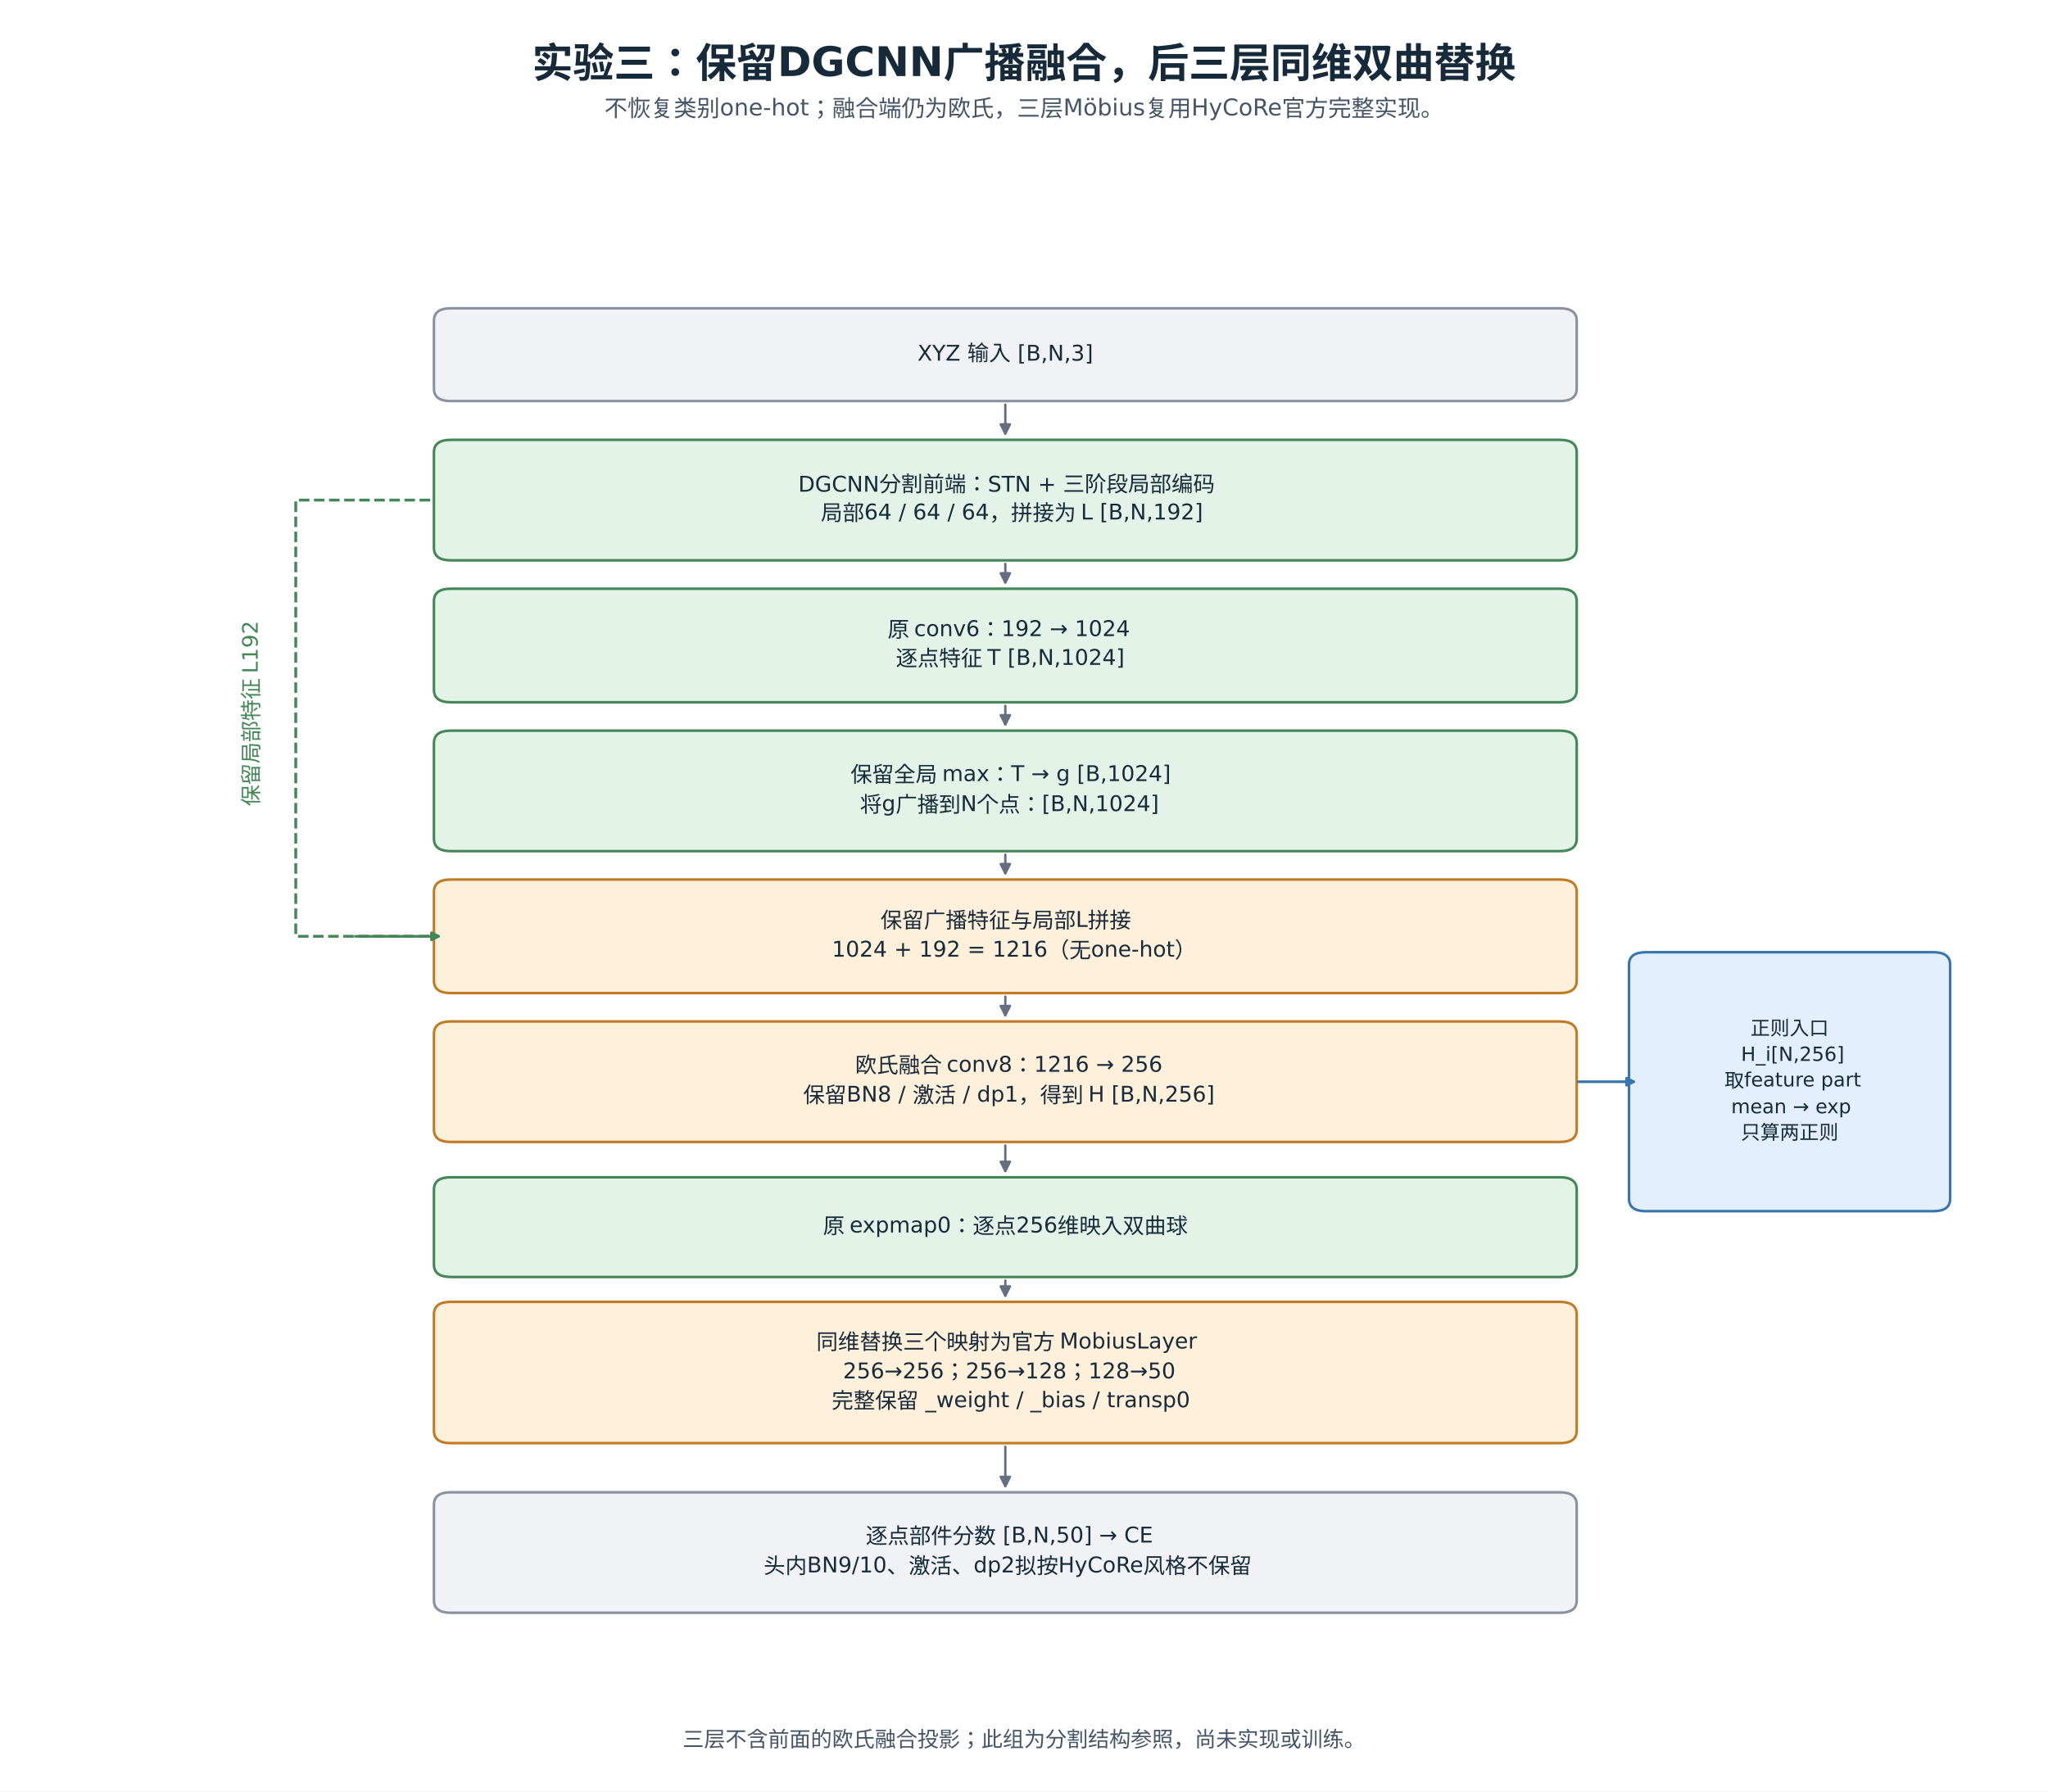
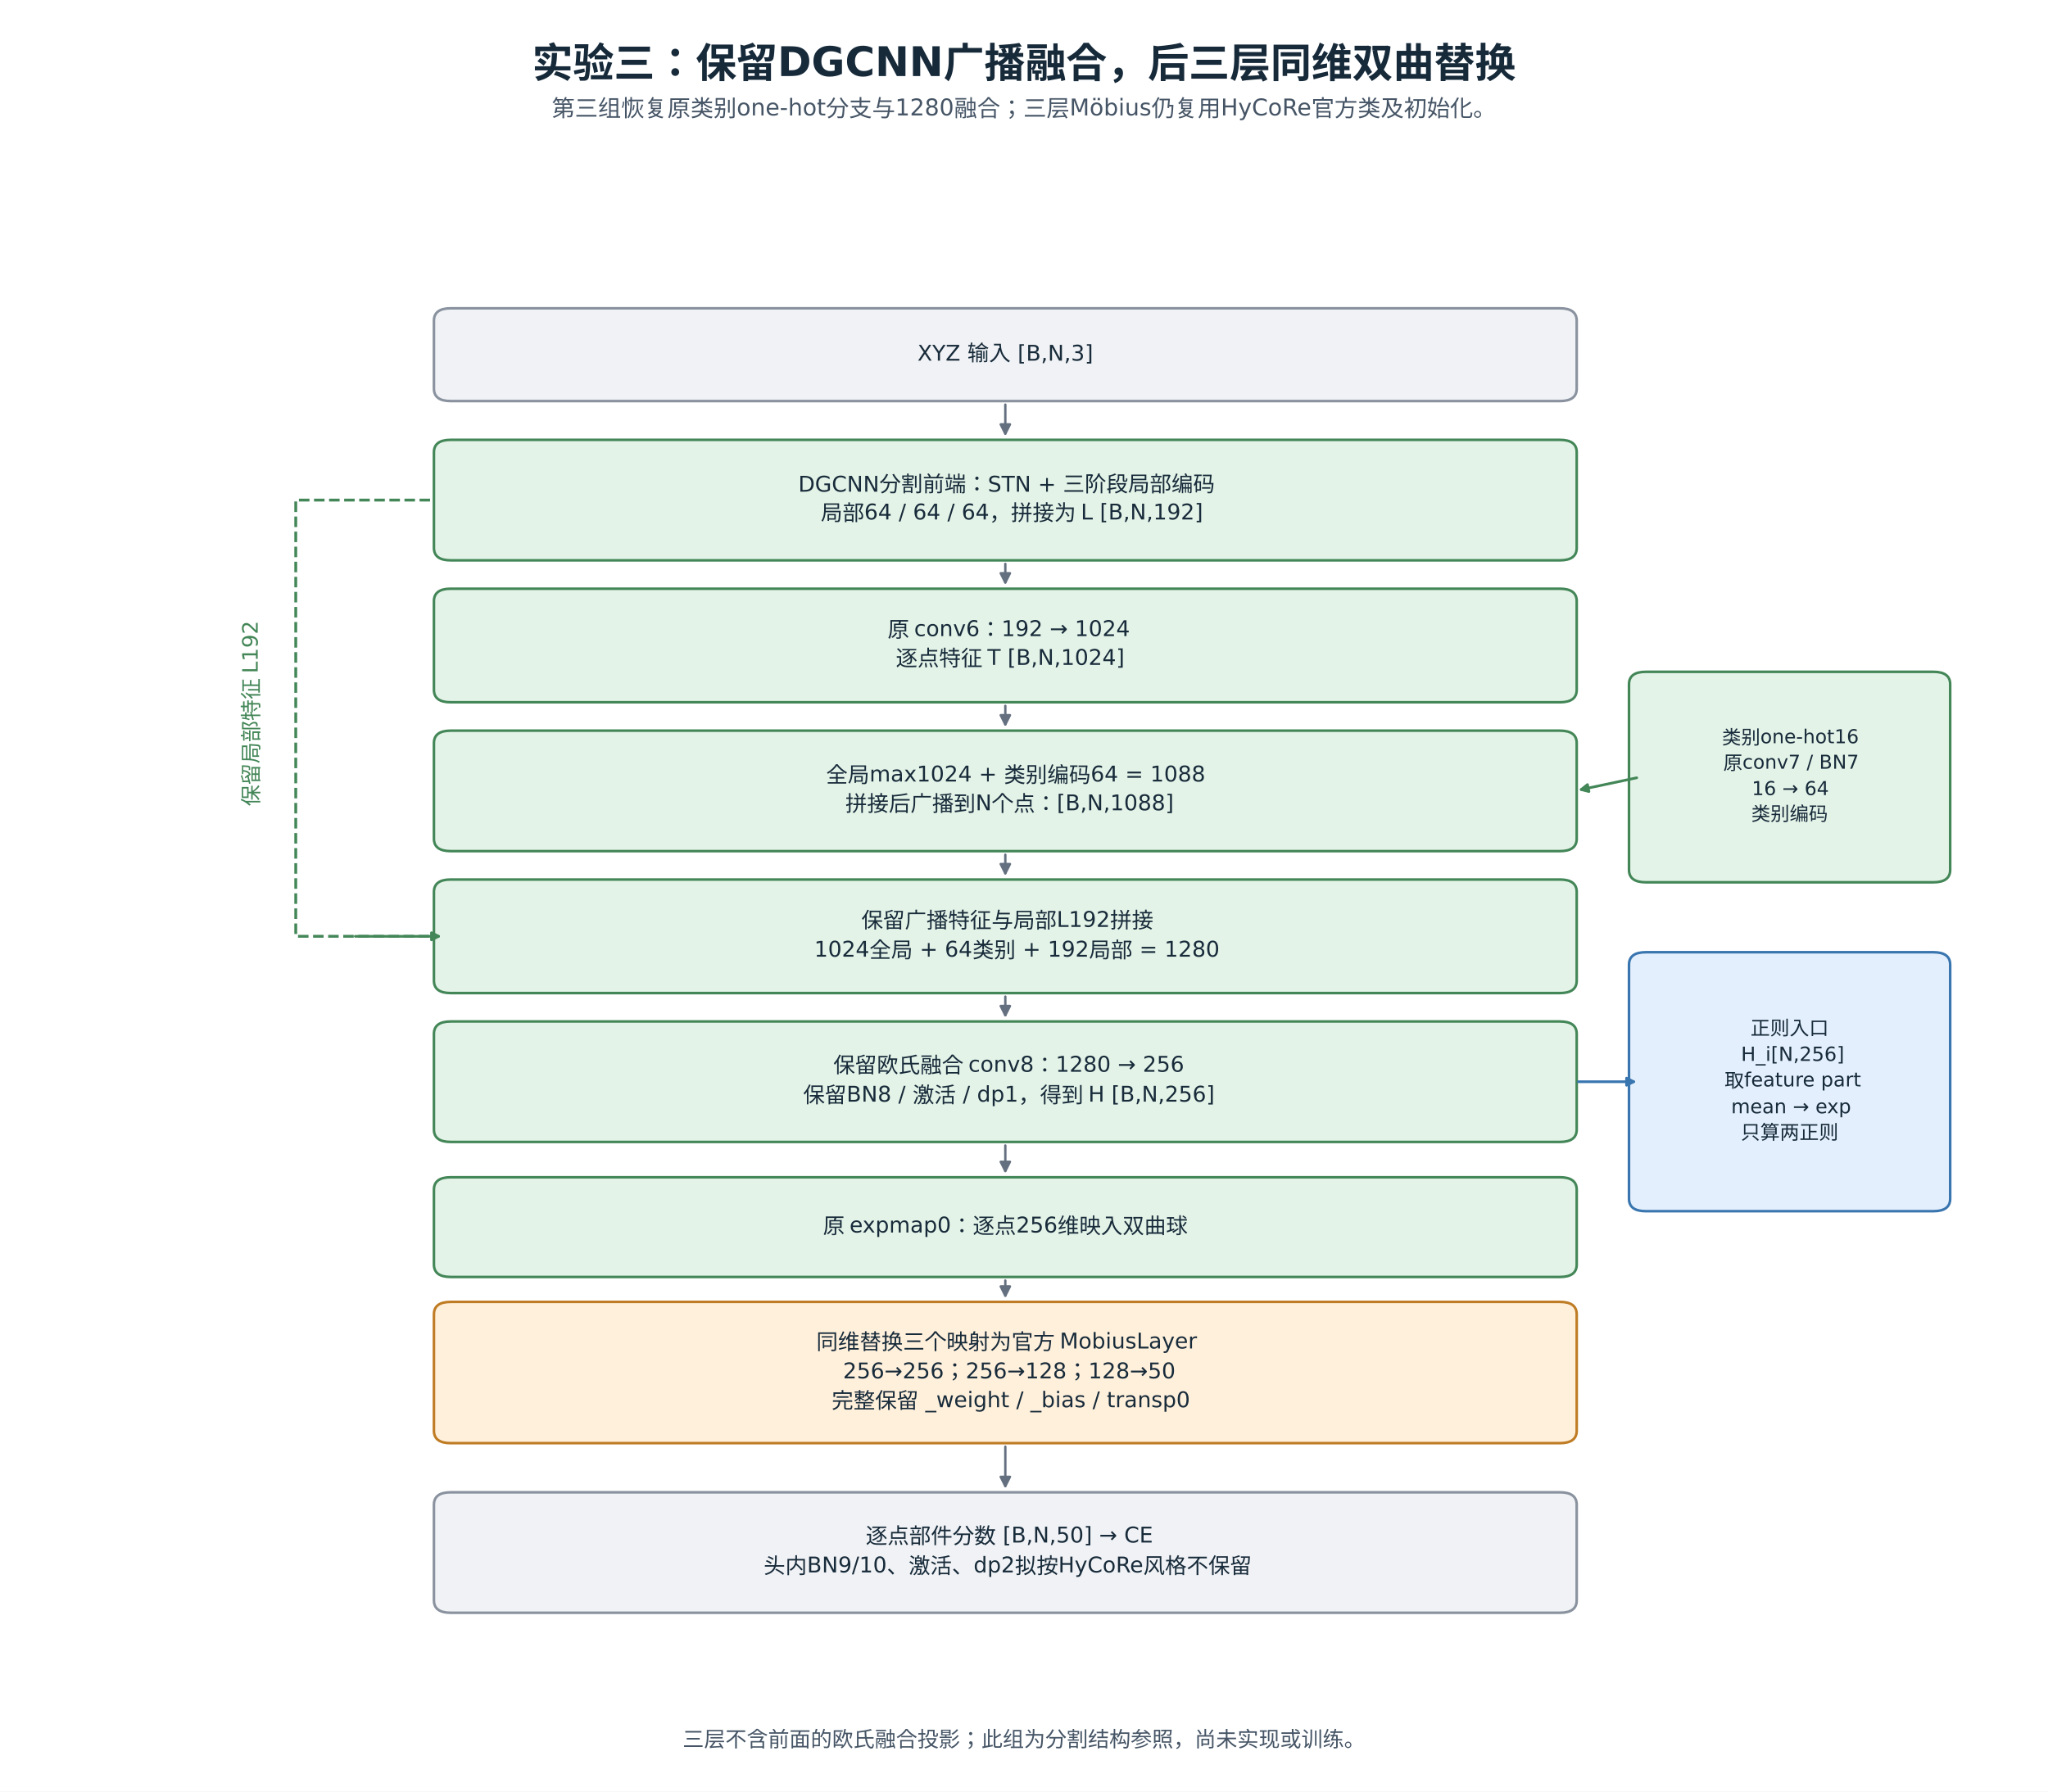
<svg xmlns="http://www.w3.org/2000/svg" width="1152pt" height="1008pt" viewBox="0 0 1152 1008" version="1.1">
  <defs>
    <style type="text/css">*{stroke-linejoin: round; stroke-linecap: butt}</style>
  </defs>
  <g id="figure_1">
    <g id="patch_1">
      <path d="M 0 1008 L 1152 1008 L 1152 0 L 0 0 z " style="fill: #ffffff" />
    </g>
    <g id="axes_1">
      <g id="line2d_1">
-         <path d="M 250.391 281.363 L 166.362 281.363 L 166.362 526.79 L 250.391 526.79 " clip-path="url(#pec035d3443)" style="fill: none; stroke-dasharray: 5.92,2.56; stroke-dashoffset: 0; stroke: #438657; stroke-width: 1.6" />
+         <path d="M 250.391 281.363 L 166.362 281.363 L 166.362 526.79 L 250.391 526.79 " clip-path="url(#p91674be188)" style="fill: none; stroke-dasharray: 5.92,2.56; stroke-dashoffset: 0; stroke: #438657; stroke-width: 1.6" />
      </g>
      <g id="patch_2">
-         <path d="M 565.496 227.656 Q 565.496 236.564 565.496 243.964 " clip-path="url(#pec035d3443)" style="fill: none; stroke: #647080; stroke-width: 1.35; stroke-linecap: round" />
-         <path d="M 568.096 238.764 L 565.496 243.964 L 562.896 238.764 z " clip-path="url(#pec035d3443)" style="fill: #647080; stroke: #647080; stroke-width: 1.35; stroke-linecap: round" />
+         <path d="M 565.496 227.656 Q 565.496 236.564 565.496 243.964 " clip-path="url(#p91674be188)" style="fill: none; stroke: #647080; stroke-width: 1.35; stroke-linecap: round" />
+         <path d="M 568.096 238.764 L 565.496 243.964 L 562.896 238.764 z " clip-path="url(#p91674be188)" style="fill: #647080; stroke: #647080; stroke-width: 1.35; stroke-linecap: round" />
      </g>
      <g id="patch_3">
-         <path d="M 565.496 317.256 Q 565.496 323.241 565.496 327.716 " clip-path="url(#pec035d3443)" style="fill: none; stroke: #647080; stroke-width: 1.35; stroke-linecap: round" />
-         <path d="M 568.096 322.516 L 565.496 327.716 L 562.896 322.516 z " clip-path="url(#pec035d3443)" style="fill: #647080; stroke: #647080; stroke-width: 1.35; stroke-linecap: round" />
+         <path d="M 565.496 317.256 Q 565.496 323.241 565.496 327.716 " clip-path="url(#p91674be188)" style="fill: none; stroke: #647080; stroke-width: 1.35; stroke-linecap: round" />
+         <path d="M 568.096 322.516 L 565.496 327.716 L 562.896 322.516 z " clip-path="url(#p91674be188)" style="fill: #647080; stroke: #647080; stroke-width: 1.35; stroke-linecap: round" />
      </g>
      <g id="patch_4">
-         <path d="M 565.496 397.117 Q 565.496 403.102 565.496 407.577 " clip-path="url(#pec035d3443)" style="fill: none; stroke: #647080; stroke-width: 1.35; stroke-linecap: round" />
-         <path d="M 568.096 402.377 L 565.496 407.577 L 562.896 402.377 z " clip-path="url(#pec035d3443)" style="fill: #647080; stroke: #647080; stroke-width: 1.35; stroke-linecap: round" />
+         <path d="M 565.496 397.117 Q 565.496 403.102 565.496 407.577 " clip-path="url(#p91674be188)" style="fill: none; stroke: #647080; stroke-width: 1.35; stroke-linecap: round" />
+         <path d="M 568.096 402.377 L 565.496 407.577 L 562.896 402.377 z " clip-path="url(#p91674be188)" style="fill: #647080; stroke: #647080; stroke-width: 1.35; stroke-linecap: round" />
      </g>
      <g id="patch_5">
-         <path d="M 565.496 480.873 Q 565.496 486.858 565.496 491.334 " clip-path="url(#pec035d3443)" style="fill: none; stroke: #647080; stroke-width: 1.35; stroke-linecap: round" />
-         <path d="M 568.096 486.134 L 565.496 491.334 L 562.896 486.134 z " clip-path="url(#pec035d3443)" style="fill: #647080; stroke: #647080; stroke-width: 1.35; stroke-linecap: round" />
+         <path d="M 565.496 480.873 Q 565.496 486.858 565.496 491.334 " clip-path="url(#p91674be188)" style="fill: none; stroke: #647080; stroke-width: 1.35; stroke-linecap: round" />
+         <path d="M 568.096 486.134 L 565.496 491.334 L 562.896 486.134 z " clip-path="url(#p91674be188)" style="fill: #647080; stroke: #647080; stroke-width: 1.35; stroke-linecap: round" />
      </g>
      <g id="patch_6">
-         <path d="M 565.496 560.734 Q 565.496 566.719 565.496 571.194 " clip-path="url(#pec035d3443)" style="fill: none; stroke: #647080; stroke-width: 1.35; stroke-linecap: round" />
-         <path d="M 568.096 565.994 L 565.496 571.194 L 562.896 565.994 z " clip-path="url(#pec035d3443)" style="fill: #647080; stroke: #647080; stroke-width: 1.35; stroke-linecap: round" />
+         <path d="M 565.496 560.734 Q 565.496 566.719 565.496 571.194 " clip-path="url(#p91674be188)" style="fill: none; stroke: #647080; stroke-width: 1.35; stroke-linecap: round" />
+         <path d="M 568.096 565.994 L 565.496 571.194 L 562.896 565.994 z " clip-path="url(#p91674be188)" style="fill: #647080; stroke: #647080; stroke-width: 1.35; stroke-linecap: round" />
      </g>
      <g id="patch_7">
-         <path d="M 565.496 644.494 Q 565.496 652.425 565.496 658.847 " clip-path="url(#pec035d3443)" style="fill: none; stroke: #647080; stroke-width: 1.35; stroke-linecap: round" />
-         <path d="M 568.096 653.647 L 565.496 658.847 L 562.896 653.647 z " clip-path="url(#pec035d3443)" style="fill: #647080; stroke: #647080; stroke-width: 1.35; stroke-linecap: round" />
+         <path d="M 565.496 644.494 Q 565.496 652.425 565.496 658.847 " clip-path="url(#p91674be188)" style="fill: none; stroke: #647080; stroke-width: 1.35; stroke-linecap: round" />
+         <path d="M 568.096 653.647 L 565.496 658.847 L 562.896 653.647 z " clip-path="url(#p91674be188)" style="fill: #647080; stroke: #647080; stroke-width: 1.35; stroke-linecap: round" />
      </g>
      <g id="patch_8">
-         <path d="M 565.496 720.459 Q 565.496 725.47 565.496 728.972 " clip-path="url(#pec035d3443)" style="fill: none; stroke: #647080; stroke-width: 1.35; stroke-linecap: round" />
-         <path d="M 568.096 723.772 L 565.496 728.972 L 562.896 723.772 z " clip-path="url(#pec035d3443)" style="fill: #647080; stroke: #647080; stroke-width: 1.35; stroke-linecap: round" />
+         <path d="M 565.496 720.459 Q 565.496 725.47 565.496 728.972 " clip-path="url(#p91674be188)" style="fill: none; stroke: #647080; stroke-width: 1.35; stroke-linecap: round" />
+         <path d="M 568.096 723.772 L 565.496 728.972 L 562.896 723.772 z " clip-path="url(#p91674be188)" style="fill: #647080; stroke: #647080; stroke-width: 1.35; stroke-linecap: round" />
      </g>
      <g id="patch_9">
-         <path d="M 565.496 813.953 Q 565.496 825.781 565.496 836.1 " clip-path="url(#pec035d3443)" style="fill: none; stroke: #647080; stroke-width: 1.35; stroke-linecap: round" />
-         <path d="M 568.096 830.9 L 565.496 836.1 L 562.896 830.9 z " clip-path="url(#pec035d3443)" style="fill: #647080; stroke: #647080; stroke-width: 1.35; stroke-linecap: round" />
+         <path d="M 565.496 813.953 Q 565.496 825.781 565.496 836.1 " clip-path="url(#p91674be188)" style="fill: none; stroke: #647080; stroke-width: 1.35; stroke-linecap: round" />
+         <path d="M 568.096 830.9 L 565.496 836.1 L 562.896 830.9 z " clip-path="url(#p91674be188)" style="fill: #647080; stroke: #647080; stroke-width: 1.35; stroke-linecap: round" />
      </g>
      <g id="patch_10">
-         <path d="M 253.542 225.656 L 877.451 225.656 Q 886.904 225.656 886.904 218.643 L 886.904 180.466 Q 886.904 173.454 877.451 173.454 L 253.542 173.454 Q 244.088 173.454 244.088 180.466 L 244.088 218.643 Q 244.088 225.656 253.542 225.656 z " clip-path="url(#pec035d3443)" style="fill: #f0f2f5; stroke: #89929e; stroke-width: 1.45; stroke-linejoin: miter" />
+         <path d="M 253.542 225.656 L 877.451 225.656 Q 886.904 225.656 886.904 218.643 L 886.904 180.466 Q 886.904 173.454 877.451 173.454 L 253.542 173.454 Q 244.088 173.454 244.088 180.466 L 244.088 218.643 Q 244.088 225.656 253.542 225.656 z " clip-path="url(#p91674be188)" style="fill: #f0f2f5; stroke: #89929e; stroke-width: 1.45; stroke-linejoin: miter" />
      </g>
      <g id="patch_11">
-         <path d="M 253.542 315.256 L 877.451 315.256 Q 886.904 315.256 886.904 308.243 L 886.904 254.483 Q 886.904 247.471 877.451 247.471 L 253.542 247.471 Q 244.088 247.471 244.088 254.483 L 244.088 308.243 Q 244.088 315.256 253.542 315.256 z " clip-path="url(#pec035d3443)" style="fill: #e4f3e8; stroke: #438657; stroke-width: 1.45; stroke-linejoin: miter" />
+         <path d="M 253.542 315.256 L 877.451 315.256 Q 886.904 315.256 886.904 308.243 L 886.904 254.483 Q 886.904 247.471 877.451 247.471 L 253.542 247.471 Q 244.088 247.471 244.088 254.483 L 244.088 308.243 Q 244.088 315.256 253.542 315.256 z " clip-path="url(#p91674be188)" style="fill: #e4f3e8; stroke: #438657; stroke-width: 1.45; stroke-linejoin: miter" />
      </g>
      <g id="patch_12">
-         <path d="M 253.542 395.117 L 877.451 395.117 Q 886.904 395.117 886.904 388.104 L 886.904 338.24 Q 886.904 331.228 877.451 331.228 L 253.542 331.228 Q 244.088 331.228 244.088 338.24 L 244.088 388.104 Q 244.088 395.117 253.542 395.117 z " clip-path="url(#pec035d3443)" style="fill: #e4f3e8; stroke: #438657; stroke-width: 1.45; stroke-linejoin: miter" />
+         <path d="M 253.542 395.117 L 877.451 395.117 Q 886.904 395.117 886.904 388.104 L 886.904 338.24 Q 886.904 331.228 877.451 331.228 L 253.542 331.228 Q 244.088 331.228 244.088 338.24 L 244.088 388.104 Q 244.088 395.117 253.542 395.117 z " clip-path="url(#p91674be188)" style="fill: #e4f3e8; stroke: #438657; stroke-width: 1.45; stroke-linejoin: miter" />
      </g>
      <g id="patch_13">
-         <path d="M 253.542 478.873 L 877.451 478.873 Q 886.904 478.873 886.904 471.861 L 886.904 418.101 Q 886.904 411.089 877.451 411.089 L 253.542 411.089 Q 244.088 411.089 244.088 418.101 L 244.088 471.861 Q 244.088 478.873 253.542 478.873 z " clip-path="url(#pec035d3443)" style="fill: #e4f3e8; stroke: #438657; stroke-width: 1.45; stroke-linejoin: miter" />
+         <path d="M 253.542 478.873 L 877.451 478.873 Q 886.904 478.873 886.904 471.861 L 886.904 418.101 Q 886.904 411.089 877.451 411.089 L 253.542 411.089 Q 244.088 411.089 244.088 418.101 L 244.088 471.861 Q 244.088 478.873 253.542 478.873 z " clip-path="url(#p91674be188)" style="fill: #e4f3e8; stroke: #438657; stroke-width: 1.45; stroke-linejoin: miter" />
      </g>
      <g id="patch_14">
-         <path d="M 253.542 558.734 L 877.451 558.734 Q 886.904 558.734 886.904 551.722 L 886.904 501.857 Q 886.904 494.845 877.451 494.845 L 253.542 494.845 Q 244.088 494.845 244.088 501.857 L 244.088 551.722 Q 244.088 558.734 253.542 558.734 z " clip-path="url(#pec035d3443)" style="fill: #fff0dc; stroke: #bf7c24; stroke-width: 1.45; stroke-linejoin: miter" />
+         <path d="M 253.542 558.734 L 877.451 558.734 Q 886.904 558.734 886.904 551.722 L 886.904 501.857 Q 886.904 494.845 877.451 494.845 L 253.542 494.845 Q 244.088 494.845 244.088 501.857 L 244.088 551.722 Q 244.088 558.734 253.542 558.734 z " clip-path="url(#p91674be188)" style="fill: #e4f3e8; stroke: #438657; stroke-width: 1.45; stroke-linejoin: miter" />
      </g>
      <g id="patch_15">
-         <path d="M 253.542 642.49 L 877.451 642.49 Q 886.904 642.49 886.904 635.478 L 886.904 581.718 Q 886.904 574.706 877.451 574.706 L 253.542 574.706 Q 244.088 574.706 244.088 581.718 L 244.088 635.478 Q 244.088 642.49 253.542 642.49 z " clip-path="url(#pec035d3443)" style="fill: #fff0dc; stroke: #bf7c24; stroke-width: 1.45; stroke-linejoin: miter" />
+         <path d="M 253.542 642.49 L 877.451 642.49 Q 886.904 642.49 886.904 635.478 L 886.904 581.718 Q 886.904 574.706 877.451 574.706 L 253.542 574.706 Q 244.088 574.706 244.088 581.718 L 244.088 635.478 Q 244.088 642.49 253.542 642.49 z " clip-path="url(#p91674be188)" style="fill: #e4f3e8; stroke: #438657; stroke-width: 1.45; stroke-linejoin: miter" />
      </g>
      <g id="patch_16">
-         <path d="M 253.542 718.456 L 877.451 718.456 Q 886.904 718.456 886.904 711.443 L 886.904 669.37 Q 886.904 662.358 877.451 662.358 L 253.542 662.358 Q 244.088 662.358 244.088 669.37 L 244.088 711.443 Q 244.088 718.456 253.542 718.456 z " clip-path="url(#pec035d3443)" style="fill: #e4f3e8; stroke: #438657; stroke-width: 1.45; stroke-linejoin: miter" />
+         <path d="M 253.542 718.456 L 877.451 718.456 Q 886.904 718.456 886.904 711.443 L 886.904 669.37 Q 886.904 662.358 877.451 662.358 L 253.542 662.358 Q 244.088 662.358 244.088 669.37 L 244.088 711.443 Q 244.088 718.456 253.542 718.456 z " clip-path="url(#p91674be188)" style="fill: #e4f3e8; stroke: #438657; stroke-width: 1.45; stroke-linejoin: miter" />
      </g>
      <g id="patch_17">
-         <path d="M 253.542 811.951 L 877.451 811.951 Q 886.904 811.951 886.904 804.939 L 886.904 739.492 Q 886.904 732.48 877.451 732.48 L 253.542 732.48 Q 244.088 732.48 244.088 739.492 L 244.088 804.939 Q 244.088 811.951 253.542 811.951 z " clip-path="url(#pec035d3443)" style="fill: #fff0dc; stroke: #bf7c24; stroke-width: 1.45; stroke-linejoin: miter" />
+         <path d="M 253.542 811.951 L 877.451 811.951 Q 886.904 811.951 886.904 804.939 L 886.904 739.492 Q 886.904 732.48 877.451 732.48 L 253.542 732.48 Q 244.088 732.48 244.088 739.492 L 244.088 804.939 Q 244.088 811.951 253.542 811.951 z " clip-path="url(#p91674be188)" style="fill: #fff0dc; stroke: #bf7c24; stroke-width: 1.45; stroke-linejoin: miter" />
      </g>
      <g id="patch_18">
-         <path d="M 253.542 907.395 L 877.451 907.395 Q 886.904 907.395 886.904 900.383 L 886.904 846.623 Q 886.904 839.61 877.451 839.61 L 253.542 839.61 Q 244.088 839.61 244.088 846.623 L 244.088 900.383 Q 244.088 907.395 253.542 907.395 z " clip-path="url(#pec035d3443)" style="fill: #f0f2f5; stroke: #89929e; stroke-width: 1.45; stroke-linejoin: miter" />
+         <path d="M 253.542 907.395 L 877.451 907.395 Q 886.904 907.395 886.904 900.383 L 886.904 846.623 Q 886.904 839.61 877.451 839.61 L 253.542 839.61 Q 244.088 839.61 244.088 846.623 L 244.088 900.383 Q 244.088 907.395 253.542 907.395 z " clip-path="url(#p91674be188)" style="fill: #f0f2f5; stroke: #89929e; stroke-width: 1.45; stroke-linejoin: miter" />
      </g>
      <g id="patch_19">
        <path d="M 199.87 526.79 Q 224.13 526.79 246.712 526.79 " style="fill: none; stroke: #438657; stroke-width: 1.5; stroke-linecap: round" />
        <path d="M 242.712 524.79 L 246.712 526.79 L 242.712 528.79 z " style="fill: #438657; stroke: #438657; stroke-width: 1.5; stroke-linecap: round" />
      </g>
      <g id="text_1">
        <text style="fill: #438657; font: 12px 'Microsoft YaHei', 'SimHei', 'DejaVu Sans', sans-serif" transform="translate(145.5089 453.5384) rotate(-90)">保留局部特征 L192</text>
      </g>
      <g id="patch_20">
-         <path d="M 925.768 681.447 L 1087.522 681.447 Q 1096.975 681.447 1096.975 674.435 L 1096.975 542.762 Q 1096.975 535.75 1087.522 535.75 L 925.768 535.75 Q 916.314 535.75 916.314 542.762 L 916.314 674.435 Q 916.314 681.447 925.768 681.447 z " clip-path="url(#pec035d3443)" style="fill: #e3effc; stroke: #3975af; stroke-width: 1.45; stroke-linejoin: miter" />
+         <path d="M 925.768 496.403 L 1087.522 496.403 Q 1096.975 496.403 1096.975 489.391 L 1096.975 384.988 Q 1096.975 377.976 1087.522 377.976 L 925.768 377.976 Q 916.314 377.976 916.314 384.988 L 916.314 489.391 Q 916.314 496.403 925.768 496.403 z " clip-path="url(#p91674be188)" style="fill: #e4f3e8; stroke: #438657; stroke-width: 1.45; stroke-linejoin: miter" />
      </g>
      <g id="patch_21">
+         <path d="M 920.664 437.603 Q 904.239 441.084 889.454 444.218 " style="fill: none; stroke: #438657; stroke-width: 1.5; stroke-linecap: round" />
+         <path d="M 893.781 445.345 L 889.454 444.218 L 892.952 441.432 z " style="fill: #438657; stroke: #438657; stroke-width: 1.5; stroke-linecap: round" />
+       </g>
+       <g id="patch_22">
+         <path d="M 925.768 681.447 L 1087.522 681.447 Q 1096.975 681.447 1096.975 674.435 L 1096.975 542.762 Q 1096.975 535.75 1087.522 535.75 L 925.768 535.75 Q 916.314 535.75 916.314 542.762 L 916.314 674.435 Q 916.314 681.447 925.768 681.447 z " clip-path="url(#p91674be188)" style="fill: #e3effc; stroke: #3975af; stroke-width: 1.45; stroke-linejoin: miter" />
+       </g>
+       <g id="patch_23">
        <path d="M 887.851 608.598 Q 904.234 608.598 918.941 608.598 " style="fill: none; stroke: #3975af; stroke-width: 1.5; stroke-linecap: round" />
        <path d="M 914.941 606.598 L 918.941 608.598 L 914.941 610.598 z " style="fill: #3975af; stroke: #3975af; stroke-width: 1.5; stroke-linecap: round" />
      </g>
      <g id="text_2">
        <text style="fill: #182b3a; font: 12.2px 'Microsoft YaHei', 'SimHei', 'DejaVu Sans', sans-serif; text-anchor: middle" x="565.496" y="202.915" transform="rotate(-0 565.4965 202.9145)">XYZ 输入 [B,N,3]</text>
      </g>
      <g id="text_3">
        <text style="fill: #182b3a; font: 12.2px 'Microsoft YaHei', 'SimHei', 'DejaVu Sans', sans-serif" transform="translate(449.0036 276.624)">DGCNN分割前端：STN + 三阶段局部编码</text>
        <text style="fill: #182b3a; font: 12.2px 'Microsoft YaHei', 'SimHei', 'DejaVu Sans', sans-serif" transform="translate(461.7298 292.8225)">局部64 / 64 / 64，拼接为 L [B,N,192]</text>
      </g>
      <g id="text_4">
        <text style="fill: #182b3a; font: 12.2px 'Microsoft YaHei', 'SimHei', 'DejaVu Sans', sans-serif" transform="translate(499.2667 358.4327)">原 conv6：192 → 1024</text>
        <text style="fill: #182b3a; font: 12.2px 'Microsoft YaHei', 'SimHei', 'DejaVu Sans', sans-serif" transform="translate(503.8808 374.6312)">逐点特征 T [B,N,1024]</text>
      </g>
      <g id="text_5">
-         <text style="fill: #182b3a; font: 12.2px 'Microsoft YaHei', 'SimHei', 'DejaVu Sans', sans-serif" transform="translate(478.4161 440.0126)">保留全局 max：T → g [B,1024]</text>
-         <text style="fill: #182b3a; font: 12.2px 'Microsoft YaHei', 'SimHei', 'DejaVu Sans', sans-serif" transform="translate(483.827 456.907)">将g广播到N个点：[B,N,1024]</text>
+         <text style="fill: #182b3a; font: 12.2px 'Microsoft YaHei', 'SimHei', 'DejaVu Sans', sans-serif" transform="translate(464.6759 440.2414)">全局max1024 + 类别编码64 = 1088</text>
+         <text style="fill: #182b3a; font: 12.2px 'Microsoft YaHei', 'SimHei', 'DejaVu Sans', sans-serif" transform="translate(475.5291 456.4399)">拼接后广播到N个点：[B,N,1088]</text>
      </g>
      <g id="text_6">
-         <text style="fill: #182b3a; font: 12.2px 'Microsoft YaHei', 'SimHei', 'DejaVu Sans', sans-serif" transform="translate(495.2664 522.0501)">保留广播特征与局部L拼接</text>
-         <text style="fill: #182b3a; font: 12.2px 'Microsoft YaHei', 'SimHei', 'DejaVu Sans', sans-serif" transform="translate(467.9346 538.2486)">1024 + 192 = 1216（无one-hot）</text>
+         <text style="fill: #182b3a; font: 12.2px 'Microsoft YaHei', 'SimHei', 'DejaVu Sans', sans-serif" transform="translate(484.5352 522.0501)">保留广播特征与局部L192拼接</text>
+         <text style="fill: #182b3a; font: 12.2px 'Microsoft YaHei', 'SimHei', 'DejaVu Sans', sans-serif" transform="translate(457.9897 538.2486)">1024全局 + 64类别 + 192局部 = 1280</text>
      </g>
      <g id="text_7">
-         <text style="fill: #182b3a; font: 12.2px 'Microsoft YaHei', 'SimHei', 'DejaVu Sans', sans-serif" transform="translate(480.9667 603.5461)">欧氏融合 conv8：1216 → 256</text>
+         <text style="fill: #182b3a; font: 12.2px 'Microsoft YaHei', 'SimHei', 'DejaVu Sans', sans-serif" transform="translate(468.7667 603.5461)">保留欧氏融合 conv8：1280 → 256</text>
        <text style="fill: #182b3a; font: 12.2px 'Microsoft YaHei', 'SimHei', 'DejaVu Sans', sans-serif" transform="translate(451.7648 620.37)">保留BN8 / 激活 / dp1，得到 H [B,N,256]</text>
      </g>
      <g id="text_8">
        <text style="fill: #182b3a; font: 12.2px 'Microsoft YaHei', 'SimHei', 'DejaVu Sans', sans-serif; text-anchor: middle" x="565.496" y="693.987" transform="rotate(-0 565.4965 693.9869)">原 expmap0：逐点256维映入双曲球</text>
      </g>
      <g id="text_9">
        <text style="fill: #182b3a; font: 12.2px 'Microsoft YaHei', 'SimHei', 'DejaVu Sans', sans-serif" transform="translate(459.1592 759.2339)">同维替换三个映射为官方 MobiusLayer</text>
        <text style="fill: #182b3a; font: 12.2px 'Microsoft YaHei', 'SimHei', 'DejaVu Sans', sans-serif" transform="translate(474.1861 775.503)">256→256；256→128；128→50</text>
        <text style="fill: #182b3a; font: 12.2px 'Microsoft YaHei', 'SimHei', 'DejaVu Sans', sans-serif" transform="translate(467.8431 792.3115)">完整保留 _weight / _bias / transp0</text>
      </g>
      <g id="text_10">
        <text style="fill: #182b3a; font: 12.2px 'Microsoft YaHei', 'SimHei', 'DejaVu Sans', sans-serif" transform="translate(486.9923 868.4152)">逐点部件分数 [B,N,50] → CE</text>
        <text style="fill: #182b3a; font: 12.2px 'Microsoft YaHei', 'SimHei', 'DejaVu Sans', sans-serif" transform="translate(429.5313 885.2391)">头内BN9/10、激活、dp2拟按HyCoRe风格不保留</text>
      </g>
      <g id="text_11">
+         <text style="fill: #182b3a; font: 10.8px 'Microsoft YaHei', 'SimHei', 'DejaVu Sans', sans-serif" transform="translate(968.5806 418.6542)">类别one-hot16</text>
+         <text style="fill: #182b3a; font: 10.8px 'Microsoft YaHei', 'SimHei', 'DejaVu Sans', sans-serif" transform="translate(969.3273 432.9939)">原conv7 / BN7</text>
+         <text style="fill: #182b3a; font: 10.8px 'Microsoft YaHei', 'SimHei', 'DejaVu Sans', sans-serif" transform="translate(985.3822 447.3336)">16 → 64</text>
+         <text style="fill: #182b3a; font: 10.8px 'Microsoft YaHei', 'SimHei', 'DejaVu Sans', sans-serif" transform="translate(985.0447 461.6733)">类别编码</text>
+       </g>
+       <g id="text_12">
        <text style="fill: #182b3a; font: 11px 'Microsoft YaHei', 'SimHei', 'DejaVu Sans', sans-serif" transform="translate(984.6447 582.2931)">正则入口</text>
        <text style="fill: #182b3a; font: 11px 'Microsoft YaHei', 'SimHei', 'DejaVu Sans', sans-serif" transform="translate(979.3157 596.8983)">H_i[N,256]</text>
        <text style="fill: #182b3a; font: 11px 'Microsoft YaHei', 'SimHei', 'DejaVu Sans', sans-serif" transform="translate(970.0671 611.7515)">取feature part</text>
        <text style="fill: #182b3a; font: 11px 'Microsoft YaHei', 'SimHei', 'DejaVu Sans', sans-serif" transform="translate(973.7642 626.3568)">mean → exp</text>
        <text style="fill: #182b3a; font: 11px 'Microsoft YaHei', 'SimHei', 'DejaVu Sans', sans-serif" transform="translate(979.1447 640.962)">只算两正则</text>
      </g>
    </g>
-     <g id="text_12">
+     <g id="text_13">
      <text style="fill: #172a3a; font: 700 23px 'Microsoft YaHei', 'SimHei', 'DejaVu Sans', sans-serif; text-anchor: middle" x="576" y="43.586" transform="rotate(-0 576 43.58563)">实验三：保留DGCNN广播融合，后三层同维双曲替换</text>
    </g>
-     <g id="text_13">
-       <text style="fill: #465566; font: 13px 'Microsoft YaHei', 'SimHei', 'DejaVu Sans', sans-serif; text-anchor: middle" x="576" y="65.52" transform="rotate(-0 576 65.52)">不恢复类别one-hot；融合端仍为欧氏，三层Möbius复用HyCoRe官方完整实现。</text>
+     <g id="text_14">
+       <text style="fill: #465566; font: 13px 'Microsoft YaHei', 'SimHei', 'DejaVu Sans', sans-serif; text-anchor: middle" x="576" y="65.52" transform="rotate(-0 576 65.52)">第三组恢复原类别one-hot分支与1280融合；三层Möbius仍复用HyCoRe官方类及初始化。</text>
    </g>
-     <g id="text_14">
+     <g id="text_15">
      <text style="fill: #465566; font: 12px 'Microsoft YaHei', 'SimHei', 'DejaVu Sans', sans-serif; text-anchor: middle" x="576" y="982.8" transform="rotate(-0 576 982.8)">三层不含前面的欧氏融合投影；此组为分割结构参照，尚未实现或训练。</text>
    </g>
  </g>
  <defs>
-     <clipPath id="pec035d3443">
+     <clipPath id="p91674be188">
      <rect x="40.32" y="141.12" width="1071.36" height="806.4" />
    </clipPath>
  </defs>
</svg>
